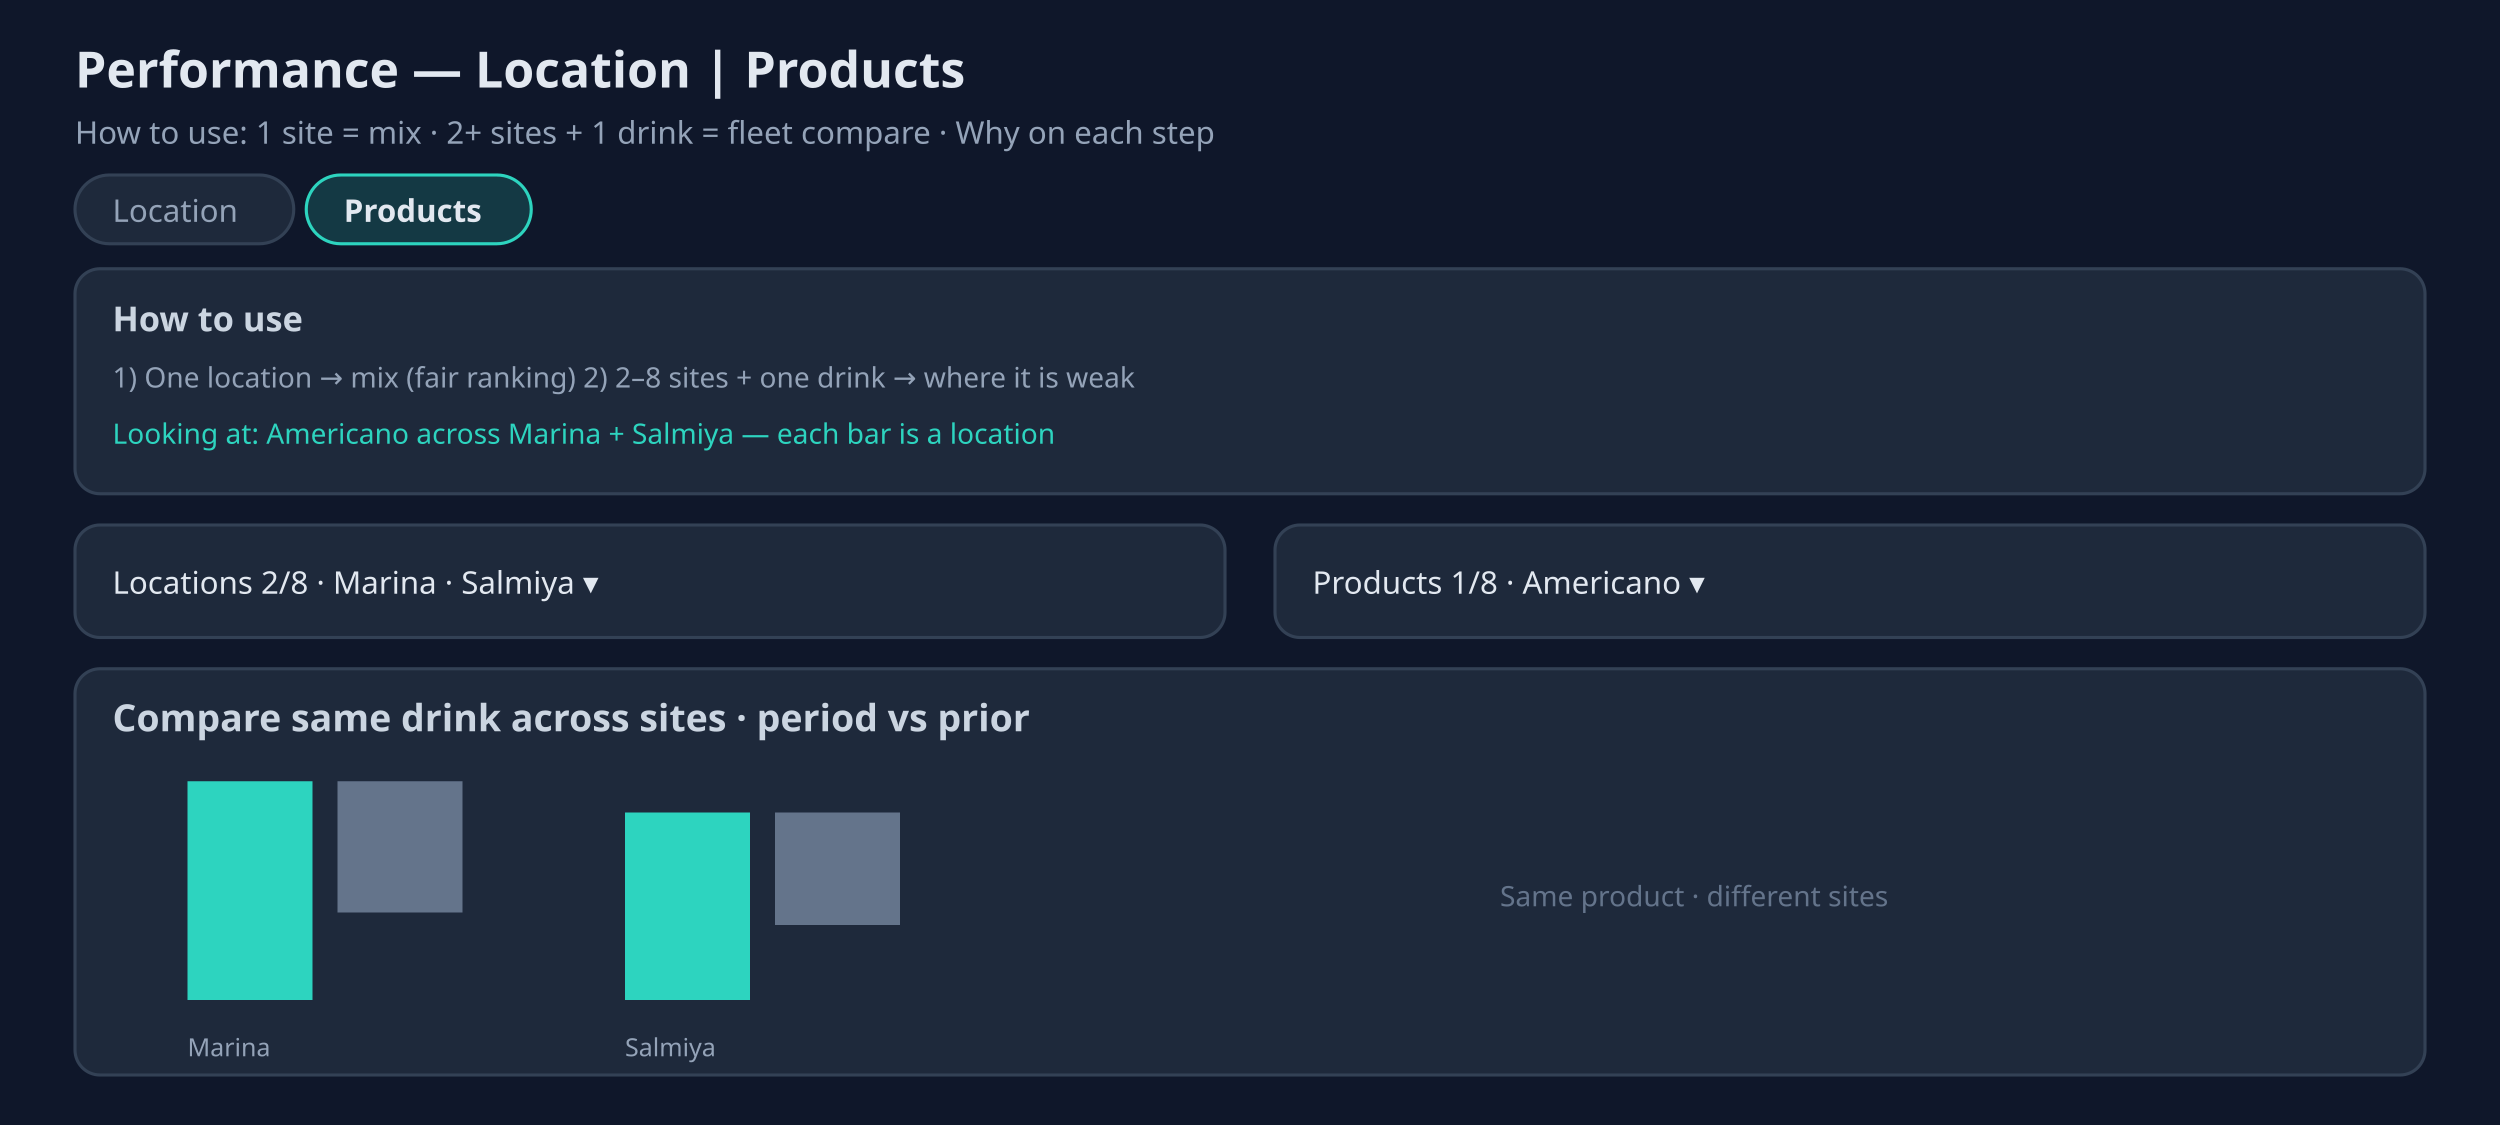
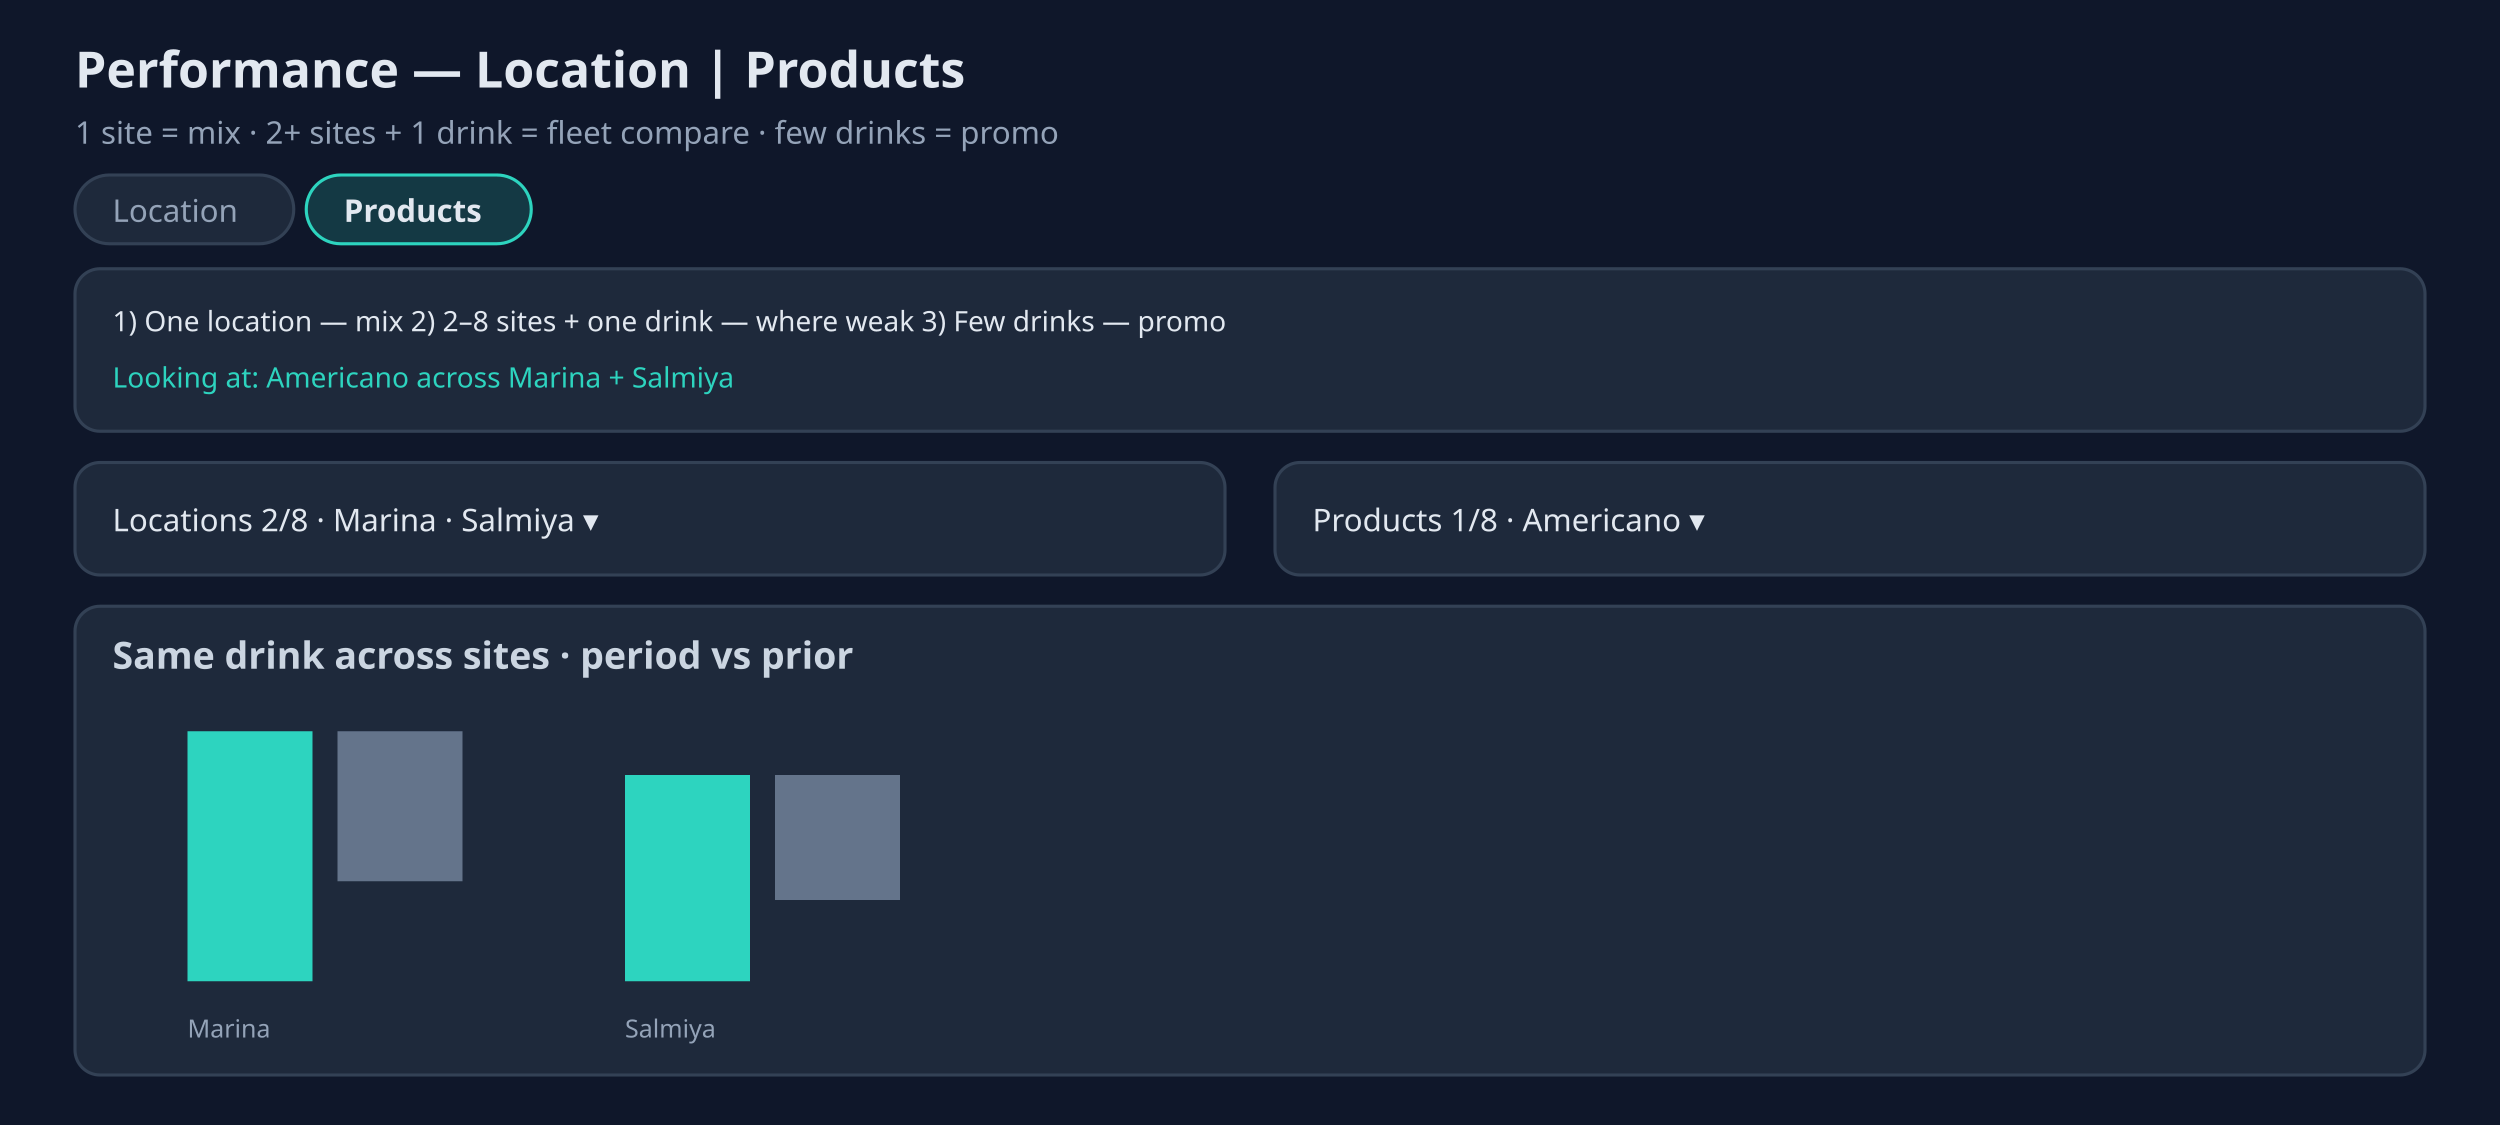
<svg xmlns="http://www.w3.org/2000/svg" width="800" height="360" viewBox="0 0 800 360">
  <rect width="800" height="360" fill="#0f172a" />
  <text x="24" y="28" fill="#e2e8f0" font-family="Segoe UI, sans-serif" font-size="16" font-weight="700">Performance — Location | Products</text>
-   <text x="24" y="46" fill="#94a3b8" font-family="Segoe UI, sans-serif" font-size="10">How to use: 1 site = mix · 2+ sites + 1 drink = fleet compare · Why on each step</text>
+   <text x="24" y="46" fill="#94a3b8" font-family="Segoe UI, sans-serif" font-size="10">1 site = mix · 2+ sites + 1 drink = fleet compare · few drinks = promo</text>
  <rect x="24" y="56" width="70" height="22" rx="11" fill="#1e293b" stroke="#334155" />
  <text x="36" y="71" fill="#94a3b8" font-size="10" font-family="Segoe UI, sans-serif">Location</text>
  <rect x="98" y="56" width="72" height="22" rx="11" fill="rgba(45,212,191,0.18)" stroke="#2dd4bf" />
  <text x="110" y="71" fill="#e2e8f0" font-size="10" font-weight="600" font-family="Segoe UI, sans-serif">Products</text>
-   <rect x="24" y="86" width="752" height="72" rx="8" fill="#1e293b" stroke="#334155" />
-   <text x="36" y="106" fill="#cbd5e1" font-size="11" font-weight="600" font-family="Segoe UI, sans-serif">How to use</text>
-   <text x="36" y="124" fill="#94a3b8" font-size="9" font-family="Segoe UI, sans-serif">1) One location → mix (fair ranking)   2) 2–8 sites + one drink → where it is weak</text>
-   <text x="36" y="142" fill="#2dd4bf" font-size="9" font-family="Segoe UI, sans-serif">Looking at: Americano across Marina + Salmiya — each bar is a location</text>
-   <rect x="24" y="168" width="368" height="36" rx="8" fill="#1e293b" stroke="#334155" />
-   <text x="36" y="190" fill="#e2e8f0" font-size="10" font-family="Segoe UI, sans-serif">Locations  2/8  ·  Marina · Salmiya ▾</text>
-   <rect x="408" y="168" width="368" height="36" rx="8" fill="#1e293b" stroke="#334155" />
-   <text x="420" y="190" fill="#e2e8f0" font-size="10" font-family="Segoe UI, sans-serif">Products  1/8  ·  Americano ▾</text>
-   <rect x="24" y="214" width="752" height="130" rx="8" fill="#1e293b" stroke="#334155" />
-   <text x="36" y="234" fill="#cbd5e1" font-size="12" font-weight="600" font-family="Segoe UI, sans-serif">Compare same drink across sites · period vs prior</text>
-   <rect x="60" y="250" width="40" height="70" fill="#2dd4bf" />
-   <rect x="108" y="250" width="40" height="42" fill="#64748b" />
-   <rect x="200" y="260" width="40" height="60" fill="#2dd4bf" />
-   <rect x="248" y="260" width="40" height="36" fill="#64748b" />
-   <text x="60" y="338" fill="#94a3b8" font-size="8" font-family="Segoe UI, sans-serif">Marina</text>
-   <text x="200" y="338" fill="#94a3b8" font-size="8" font-family="Segoe UI, sans-serif">Salmiya</text>
-   <text x="480" y="290" fill="#64748b" font-size="9" font-family="Segoe UI, sans-serif">Same product · different sites</text>
+   <rect x="24" y="86" width="752" height="52" rx="8" fill="#1e293b" stroke="#334155" />
+   <text x="36" y="106" fill="#e2e8f0" font-size="9" font-family="Segoe UI, sans-serif">1) One location — mix   2) 2–8 sites + one drink — where weak   3) Few drinks — promo</text>
+   <text x="36" y="124" fill="#2dd4bf" font-size="9" font-family="Segoe UI, sans-serif">Looking at: Americano across Marina + Salmiya</text>
+   <rect x="24" y="148" width="368" height="36" rx="8" fill="#1e293b" stroke="#334155" />
+   <text x="36" y="170" fill="#e2e8f0" font-size="10" font-family="Segoe UI, sans-serif">Locations  2/8  ·  Marina · Salmiya ▾</text>
+   <rect x="408" y="148" width="368" height="36" rx="8" fill="#1e293b" stroke="#334155" />
+   <text x="420" y="170" fill="#e2e8f0" font-size="10" font-family="Segoe UI, sans-serif">Products  1/8  ·  Americano ▾</text>
+   <rect x="24" y="194" width="752" height="150" rx="8" fill="#1e293b" stroke="#334155" />
+   <text x="36" y="214" fill="#cbd5e1" font-size="12" font-weight="600" font-family="Segoe UI, sans-serif">Same drink across sites · period vs prior</text>
+   <rect x="60" y="234" width="40" height="80" fill="#2dd4bf" />
+   <rect x="108" y="234" width="40" height="48" fill="#64748b" />
+   <rect x="200" y="248" width="40" height="66" fill="#2dd4bf" />
+   <rect x="248" y="248" width="40" height="40" fill="#64748b" />
+   <text x="60" y="332" fill="#94a3b8" font-size="8" font-family="Segoe UI, sans-serif">Marina</text>
+   <text x="200" y="332" fill="#94a3b8" font-size="8" font-family="Segoe UI, sans-serif">Salmiya</text>
</svg>
